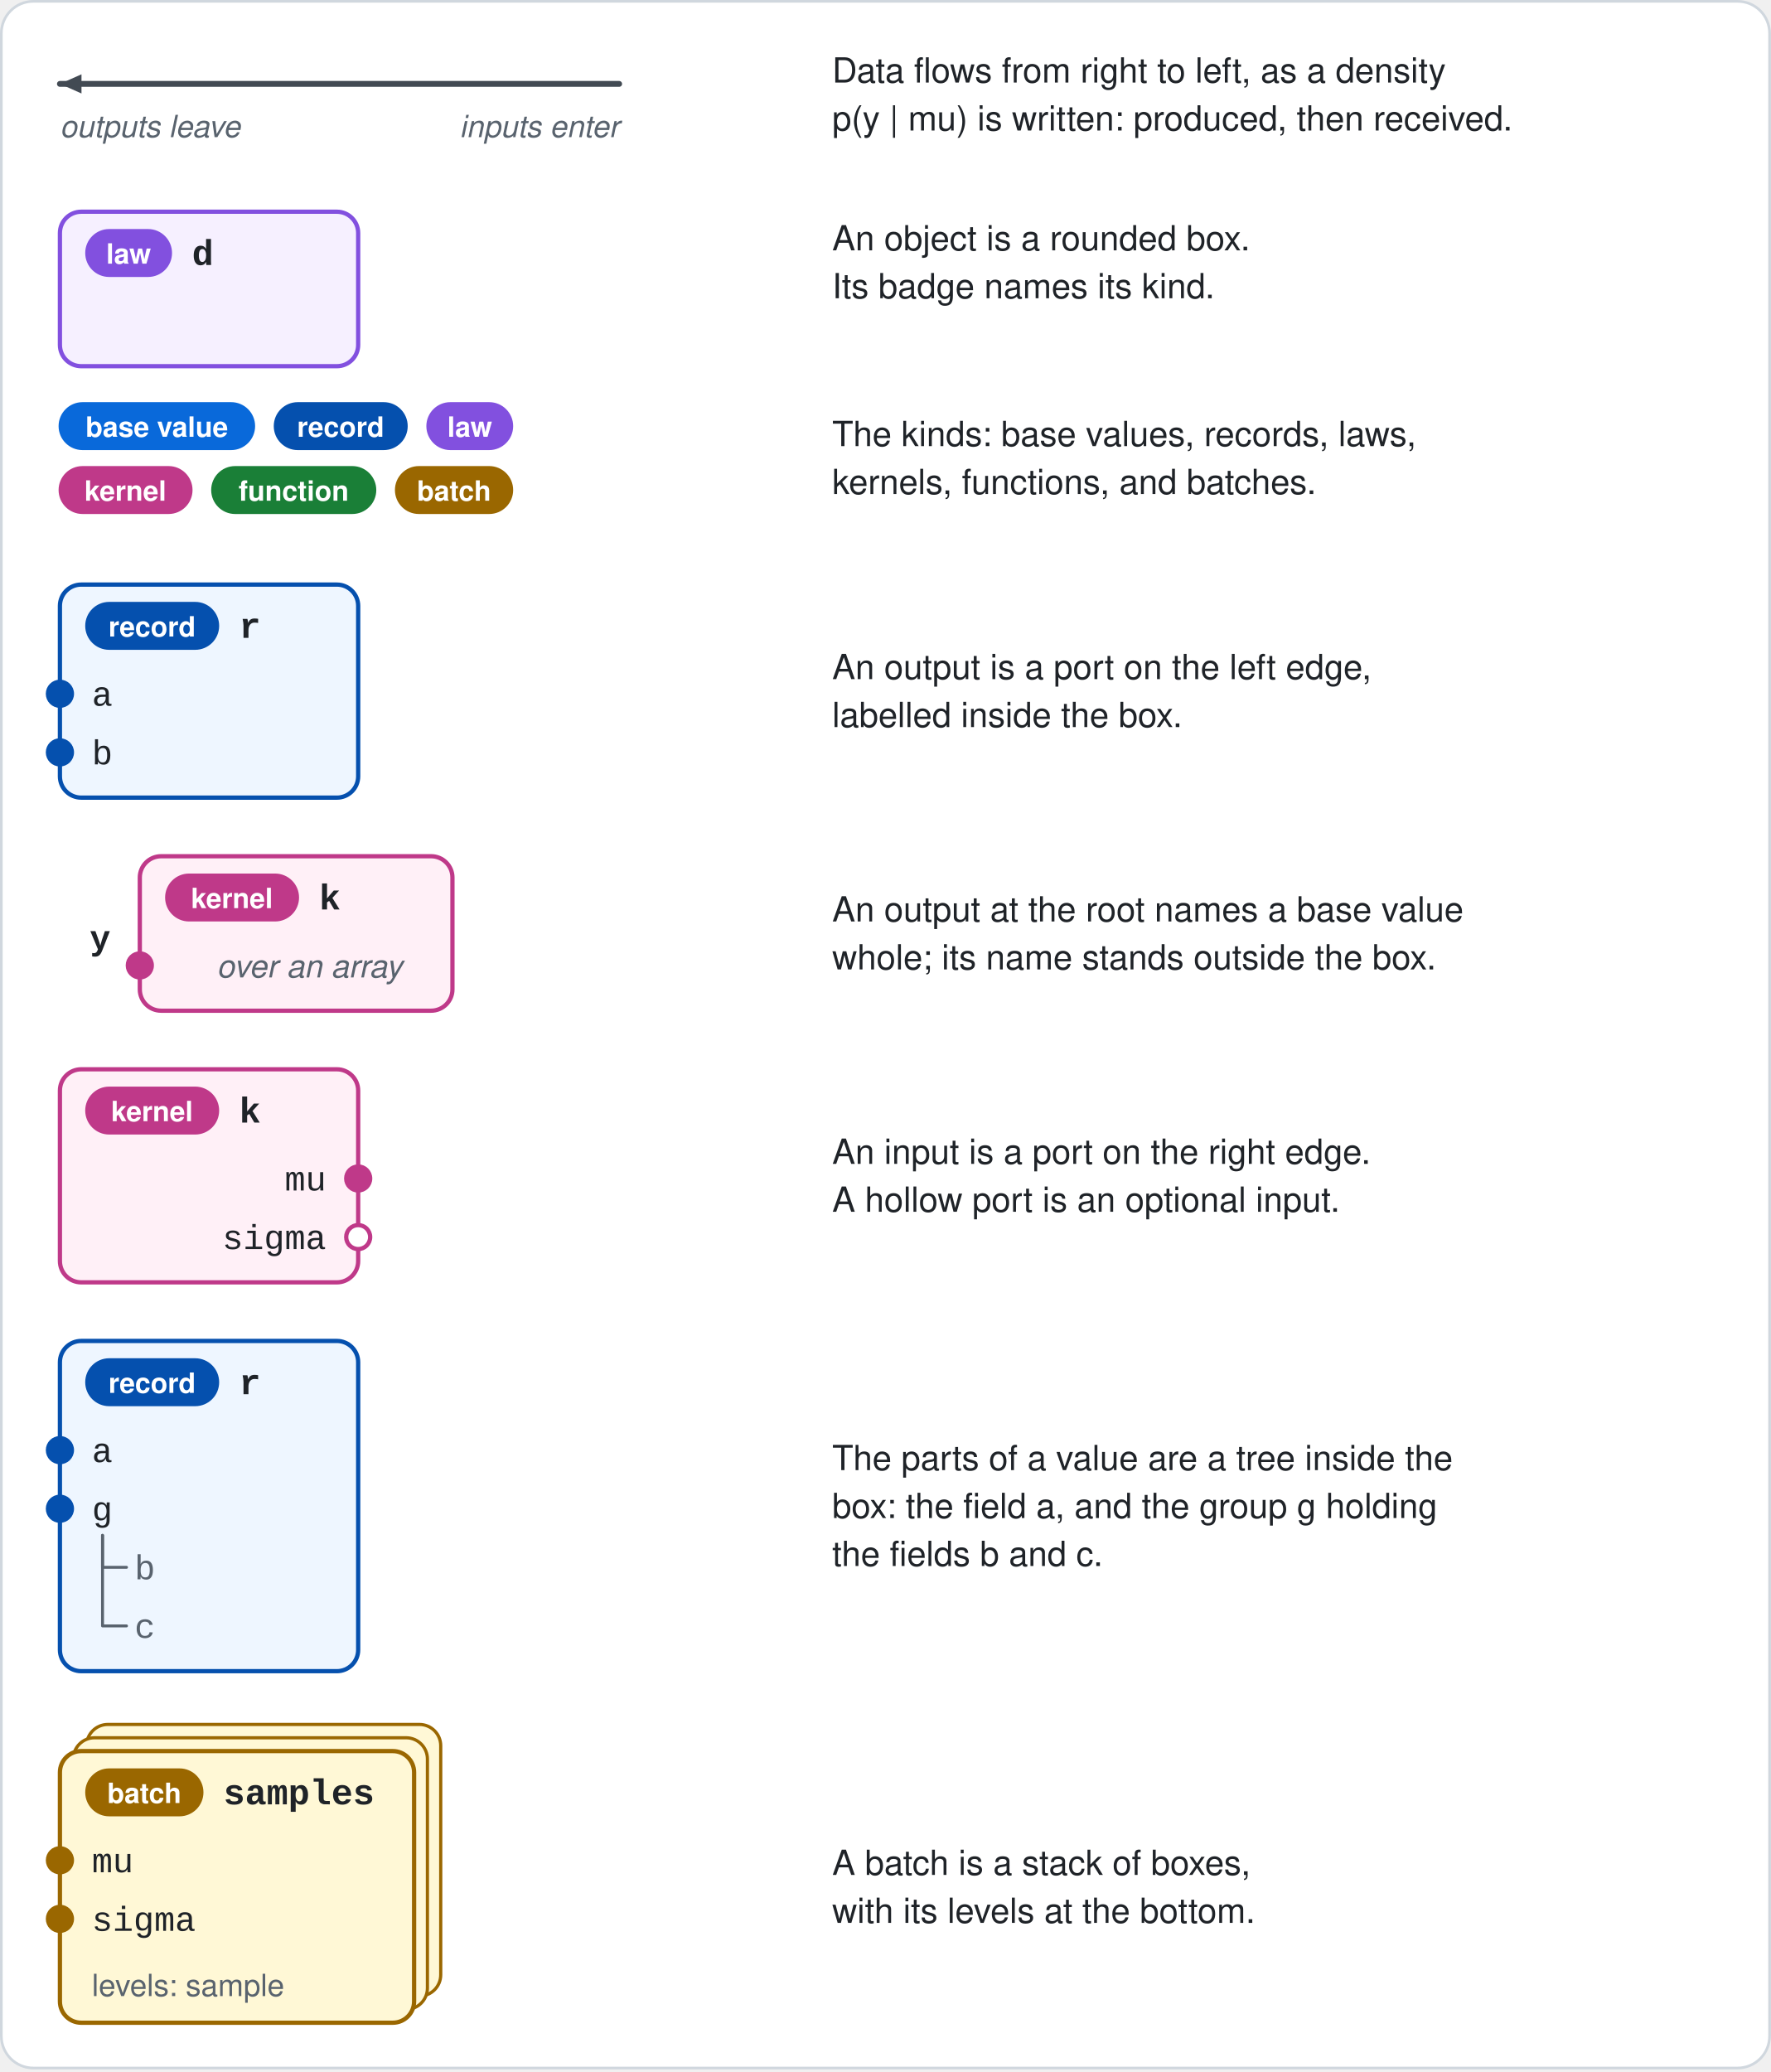
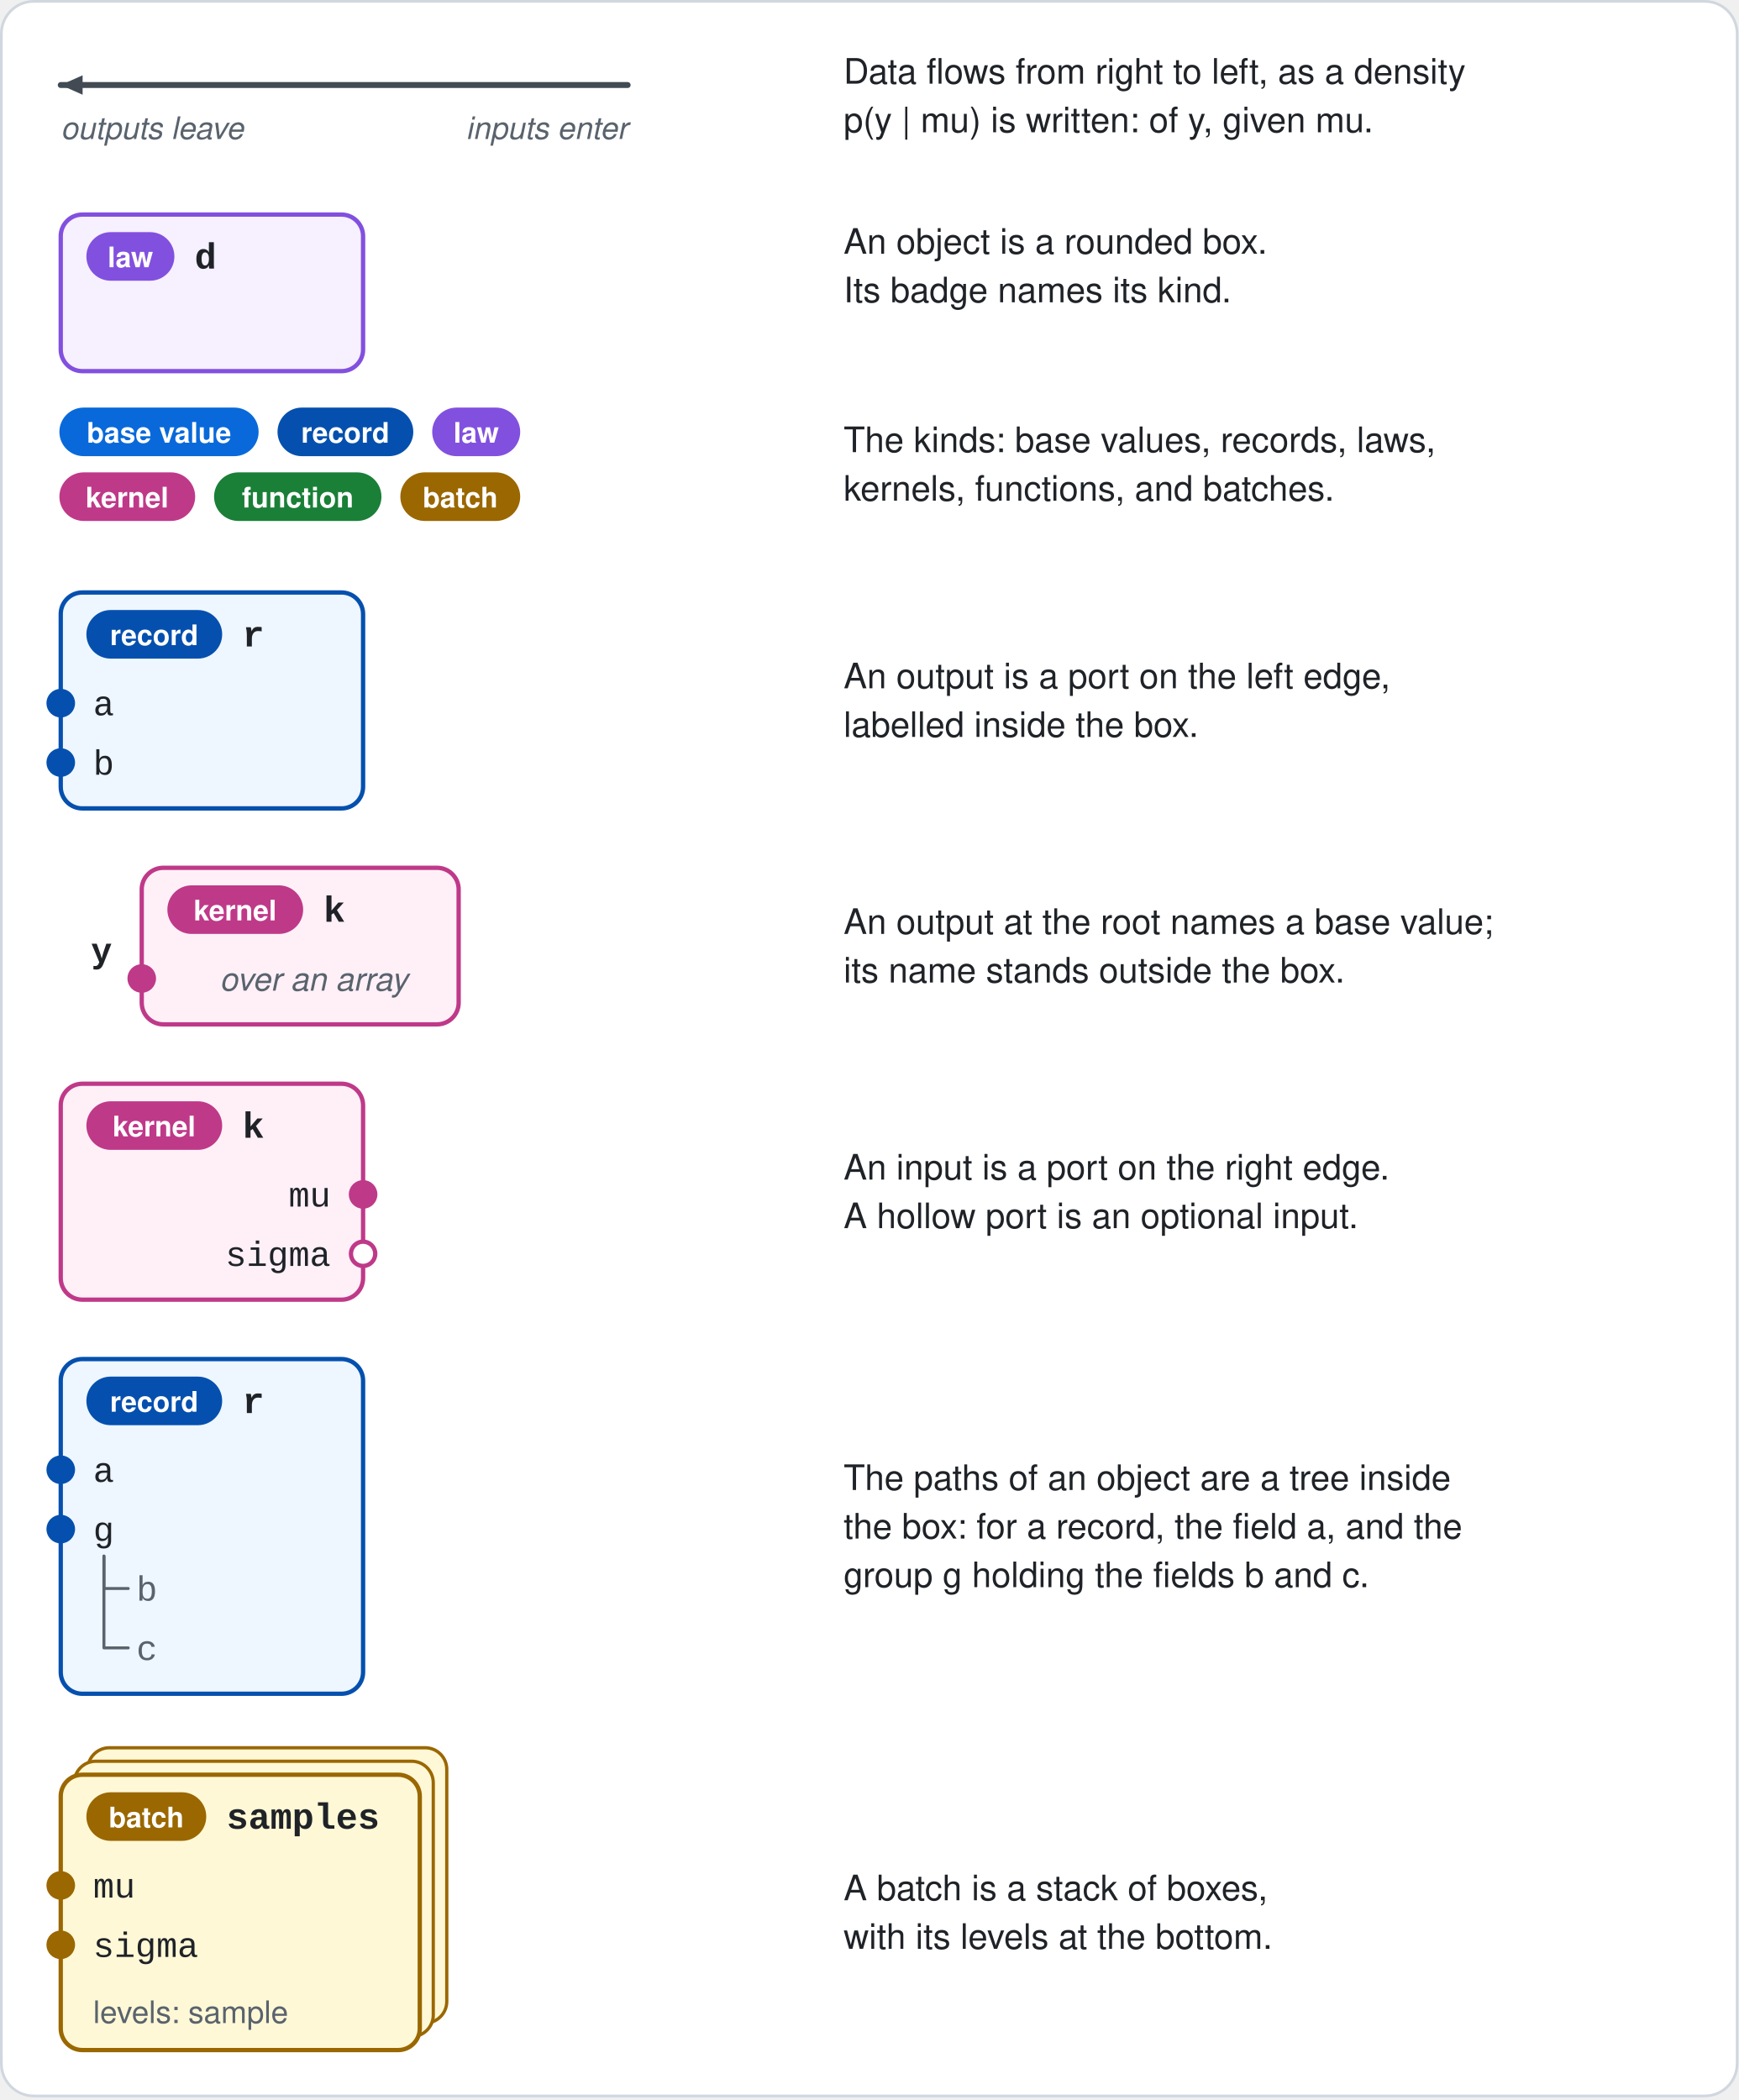
- <svg xmlns="http://www.w3.org/2000/svg" width="665" height="778" viewBox="0 0 665 778" role="img">
+ <svg xmlns="http://www.w3.org/2000/svg" width="644" height="778" viewBox="0 0 644 778" role="img">
  <defs>
    <marker id="arrow" viewBox="0 0 10 10" refX="9" refY="5" markerWidth="9" markerHeight="9" markerUnits="userSpaceOnUse" orient="auto-start-reverse">
      <path d="M 0 1 L 9 5 L 0 9 z" fill="#424a53" />
    </marker>
    <marker id="arrow-fault" viewBox="0 0 10 10" refX="9" refY="5" markerWidth="9" markerHeight="9" markerUnits="userSpaceOnUse" orient="auto-start-reverse">
      <path d="M 0 1 L 9 5 L 0 9 z" fill="#cf222e" />
    </marker>
  </defs>
-   <rect x="0.5" y="0.5" width="664" height="776" rx="12" fill="#ffffff" stroke="#d0d7de" />
+   <rect x="0.5" y="0.5" width="643" height="776" rx="12" fill="#ffffff" stroke="#d0d7de" />
  <g transform="translate(-17.5,15.5)">
    <path d="M 250.0,16.0 L 40.0,16.0" fill="none" stroke="#424a53" stroke-width="2.2" stroke-linejoin="round" stroke-linecap="round" marker-end="url(#arrow)" />
    <text x="250.0" y="36.0" font-family="-apple-system, BlinkMacSystemFont, 'Segoe UI', Helvetica, Arial, sans-serif" font-size="11.5" font-weight="normal" fill="#59636e" text-anchor="end" font-style="italic">inputs enter</text>
    <text x="40.0" y="36.0" font-family="-apple-system, BlinkMacSystemFont, 'Segoe UI', Helvetica, Arial, sans-serif" font-size="11.5" font-weight="normal" fill="#59636e" text-anchor="start" font-style="italic">outputs leave</text>
    <text x="330.0" y="15.5" font-family="-apple-system, BlinkMacSystemFont, 'Segoe UI', Helvetica, Arial, sans-serif" font-size="13" font-weight="normal" fill="#1f2328" text-anchor="start">Data flows from right to left, as a density</text>
-     <text x="330.0" y="33.5" font-family="-apple-system, BlinkMacSystemFont, 'Segoe UI', Helvetica, Arial, sans-serif" font-size="13" font-weight="normal" fill="#1f2328" text-anchor="start">p(y | mu) is written: produced, then received.</text>
+     <text x="330.0" y="33.5" font-family="-apple-system, BlinkMacSystemFont, 'Segoe UI', Helvetica, Arial, sans-serif" font-size="13" font-weight="normal" fill="#1f2328" text-anchor="start">p(y | mu) is written: of y, given mu.</text>
    <rect x="40.0" y="64.0" width="112.0" height="58.0" rx="8" fill="#f6f0ff" stroke="#8250df" stroke-width="1.6" />
    <rect x="50.0" y="71.0" width="31.6" height="17.0" rx="8.5" fill="#8250df" stroke="#8250df" stroke-width="1" />
    <text x="65.8" y="83.5" font-family="-apple-system, BlinkMacSystemFont, 'Segoe UI', Helvetica, Arial, sans-serif" font-size="10.5" font-weight="bold" fill="#ffffff" text-anchor="middle">law</text>
    <text x="89.6" y="84.0" font-family="ui-monospace, SFMono-Regular, Menlo, Consolas, 'Liberation Mono', monospace" font-size="13.5" font-weight="bold" fill="#1f2328" text-anchor="start">d</text>
    <text x="330.0" y="78.5" font-family="-apple-system, BlinkMacSystemFont, 'Segoe UI', Helvetica, Arial, sans-serif" font-size="13" font-weight="normal" fill="#1f2328" text-anchor="start">An object is a rounded box.</text>
    <text x="330.0" y="96.5" font-family="-apple-system, BlinkMacSystemFont, 'Segoe UI', Helvetica, Arial, sans-serif" font-size="13" font-weight="normal" fill="#1f2328" text-anchor="start">Its badge names its kind.</text>
    <rect x="40.0" y="136.0" width="72.8" height="17.0" rx="8.5" fill="#0969da" stroke="#0969da" stroke-width="1" />
    <text x="76.4" y="148.5" font-family="-apple-system, BlinkMacSystemFont, 'Segoe UI', Helvetica, Arial, sans-serif" font-size="10.5" font-weight="bold" fill="#ffffff" text-anchor="middle">base value</text>
    <rect x="120.8" y="136.0" width="49.3" height="17.0" rx="8.5" fill="#0550ae" stroke="#0550ae" stroke-width="1" />
    <text x="145.4" y="148.5" font-family="-apple-system, BlinkMacSystemFont, 'Segoe UI', Helvetica, Arial, sans-serif" font-size="10.5" font-weight="bold" fill="#ffffff" text-anchor="middle">record</text>
    <rect x="178.1" y="136.0" width="31.6" height="17.0" rx="8.5" fill="#8250df" stroke="#8250df" stroke-width="1" />
    <text x="193.9" y="148.5" font-family="-apple-system, BlinkMacSystemFont, 'Segoe UI', Helvetica, Arial, sans-serif" font-size="10.5" font-weight="bold" fill="#ffffff" text-anchor="middle">law</text>
    <rect x="40.0" y="160.0" width="49.3" height="17.0" rx="8.5" fill="#bf3989" stroke="#bf3989" stroke-width="1" />
    <text x="64.6" y="172.5" font-family="-apple-system, BlinkMacSystemFont, 'Segoe UI', Helvetica, Arial, sans-serif" font-size="10.5" font-weight="bold" fill="#ffffff" text-anchor="middle">kernel</text>
    <rect x="97.3" y="160.0" width="61.0" height="17.0" rx="8.5" fill="#1a7f37" stroke="#1a7f37" stroke-width="1" />
    <text x="127.8" y="172.5" font-family="-apple-system, BlinkMacSystemFont, 'Segoe UI', Helvetica, Arial, sans-serif" font-size="10.5" font-weight="bold" fill="#ffffff" text-anchor="middle">function</text>
    <rect x="166.3" y="160.0" width="43.4" height="17.0" rx="8.5" fill="#9a6700" stroke="#9a6700" stroke-width="1" />
    <text x="188.0" y="172.5" font-family="-apple-system, BlinkMacSystemFont, 'Segoe UI', Helvetica, Arial, sans-serif" font-size="10.5" font-weight="bold" fill="#ffffff" text-anchor="middle">batch</text>
    <text x="330.0" y="152.0" font-family="-apple-system, BlinkMacSystemFont, 'Segoe UI', Helvetica, Arial, sans-serif" font-size="13" font-weight="normal" fill="#1f2328" text-anchor="start">The kinds: base values, records, laws,</text>
    <text x="330.0" y="170.0" font-family="-apple-system, BlinkMacSystemFont, 'Segoe UI', Helvetica, Arial, sans-serif" font-size="13" font-weight="normal" fill="#1f2328" text-anchor="start">kernels, functions, and batches.</text>
    <rect x="40.0" y="204.0" width="112.0" height="80.0" rx="8" fill="#eef6ff" stroke="#0550ae" stroke-width="1.6" />
    <rect x="50.0" y="211.0" width="49.3" height="17.0" rx="8.5" fill="#0550ae" stroke="#0550ae" stroke-width="1" />
    <text x="74.6" y="223.5" font-family="-apple-system, BlinkMacSystemFont, 'Segoe UI', Helvetica, Arial, sans-serif" font-size="10.5" font-weight="bold" fill="#ffffff" text-anchor="middle">record</text>
    <text x="107.3" y="224.0" font-family="ui-monospace, SFMono-Regular, Menlo, Consolas, 'Liberation Mono', monospace" font-size="13.5" font-weight="bold" fill="#1f2328" text-anchor="start">r</text>
    <text x="52.0" y="249.5" font-family="ui-monospace, SFMono-Regular, Menlo, Consolas, 'Liberation Mono', monospace" font-size="13" font-weight="normal" fill="#1f2328" text-anchor="start">a</text>
    <text x="52.0" y="271.5" font-family="ui-monospace, SFMono-Regular, Menlo, Consolas, 'Liberation Mono', monospace" font-size="13" font-weight="normal" fill="#1f2328" text-anchor="start">b</text>
    <circle cx="40.0" cy="245.0" r="4.5" fill="#0550ae" stroke="#0550ae" stroke-width="1.6" />
    <circle cx="40.0" cy="267.0" r="4.5" fill="#0550ae" stroke="#0550ae" stroke-width="1.6" />
    <text x="330.0" y="239.5" font-family="-apple-system, BlinkMacSystemFont, 'Segoe UI', Helvetica, Arial, sans-serif" font-size="13" font-weight="normal" fill="#1f2328" text-anchor="start">An output is a port on the left edge,</text>
    <text x="330.0" y="257.5" font-family="-apple-system, BlinkMacSystemFont, 'Segoe UI', Helvetica, Arial, sans-serif" font-size="13" font-weight="normal" fill="#1f2328" text-anchor="start">labelled inside the box.</text>
    <rect x="70.0" y="306.0" width="117.4" height="58.0" rx="8" fill="#fff0f7" stroke="#bf3989" stroke-width="1.6" />
    <rect x="80.0" y="313.0" width="49.3" height="17.0" rx="8.5" fill="#bf3989" stroke="#bf3989" stroke-width="1" />
    <text x="104.6" y="325.5" font-family="-apple-system, BlinkMacSystemFont, 'Segoe UI', Helvetica, Arial, sans-serif" font-size="10.5" font-weight="bold" fill="#ffffff" text-anchor="middle">kernel</text>
    <text x="137.3" y="326.0" font-family="ui-monospace, SFMono-Regular, Menlo, Consolas, 'Liberation Mono', monospace" font-size="13.5" font-weight="bold" fill="#1f2328" text-anchor="start">k</text>
    <text x="59.0" y="341.0" font-family="ui-monospace, SFMono-Regular, Menlo, Consolas, 'Liberation Mono', monospace" font-size="13" font-weight="bold" fill="#1f2328" text-anchor="end">y</text>
    <text x="133.7" y="351.5" font-family="-apple-system, BlinkMacSystemFont, 'Segoe UI', Helvetica, Arial, sans-serif" font-size="12" font-weight="normal" fill="#59636e" text-anchor="middle" font-style="italic">over an array</text>
    <circle cx="70.0" cy="347.0" r="4.5" fill="#bf3989" stroke="#bf3989" stroke-width="1.6" />
-     <text x="330.0" y="330.5" font-family="-apple-system, BlinkMacSystemFont, 'Segoe UI', Helvetica, Arial, sans-serif" font-size="13" font-weight="normal" fill="#1f2328" text-anchor="start">An output at the root names a base value</text>
-     <text x="330.0" y="348.5" font-family="-apple-system, BlinkMacSystemFont, 'Segoe UI', Helvetica, Arial, sans-serif" font-size="13" font-weight="normal" fill="#1f2328" text-anchor="start">whole; its name stands outside the box.</text>
+     <text x="330.0" y="330.5" font-family="-apple-system, BlinkMacSystemFont, 'Segoe UI', Helvetica, Arial, sans-serif" font-size="13" font-weight="normal" fill="#1f2328" text-anchor="start">An output at the root names a base value;</text>
+     <text x="330.0" y="348.5" font-family="-apple-system, BlinkMacSystemFont, 'Segoe UI', Helvetica, Arial, sans-serif" font-size="13" font-weight="normal" fill="#1f2328" text-anchor="start">its name stands outside the box.</text>
    <rect x="40.0" y="386.0" width="112.0" height="80.0" rx="8" fill="#fff0f7" stroke="#bf3989" stroke-width="1.6" />
    <rect x="50.0" y="393.0" width="49.3" height="17.0" rx="8.5" fill="#bf3989" stroke="#bf3989" stroke-width="1" />
    <text x="74.6" y="405.5" font-family="-apple-system, BlinkMacSystemFont, 'Segoe UI', Helvetica, Arial, sans-serif" font-size="10.5" font-weight="bold" fill="#ffffff" text-anchor="middle">kernel</text>
    <text x="107.3" y="406.0" font-family="ui-monospace, SFMono-Regular, Menlo, Consolas, 'Liberation Mono', monospace" font-size="13.5" font-weight="bold" fill="#1f2328" text-anchor="start">k</text>
    <text x="140.0" y="431.5" font-family="ui-monospace, SFMono-Regular, Menlo, Consolas, 'Liberation Mono', monospace" font-size="13" font-weight="normal" fill="#1f2328" text-anchor="end">mu</text>
    <text x="140.0" y="453.5" font-family="ui-monospace, SFMono-Regular, Menlo, Consolas, 'Liberation Mono', monospace" font-size="13" font-weight="normal" fill="#1f2328" text-anchor="end">sigma</text>
    <circle cx="152.0" cy="427.0" r="4.5" fill="#bf3989" stroke="#bf3989" stroke-width="1.6" />
    <circle cx="152.0" cy="449.0" r="4.5" fill="#ffffff" stroke="#bf3989" stroke-width="1.6" />
    <text x="330.0" y="421.5" font-family="-apple-system, BlinkMacSystemFont, 'Segoe UI', Helvetica, Arial, sans-serif" font-size="13" font-weight="normal" fill="#1f2328" text-anchor="start">An input is a port on the right edge.</text>
    <text x="330.0" y="439.5" font-family="-apple-system, BlinkMacSystemFont, 'Segoe UI', Helvetica, Arial, sans-serif" font-size="13" font-weight="normal" fill="#1f2328" text-anchor="start">A hollow port is an optional input.</text>
    <rect x="40.0" y="488.0" width="112.0" height="124.0" rx="8" fill="#eef6ff" stroke="#0550ae" stroke-width="1.6" />
    <rect x="50.0" y="495.0" width="49.3" height="17.0" rx="8.5" fill="#0550ae" stroke="#0550ae" stroke-width="1" />
    <text x="74.6" y="507.5" font-family="-apple-system, BlinkMacSystemFont, 'Segoe UI', Helvetica, Arial, sans-serif" font-size="10.5" font-weight="bold" fill="#ffffff" text-anchor="middle">record</text>
    <text x="107.3" y="508.0" font-family="ui-monospace, SFMono-Regular, Menlo, Consolas, 'Liberation Mono', monospace" font-size="13.5" font-weight="bold" fill="#1f2328" text-anchor="start">r</text>
    <text x="52.0" y="533.5" font-family="ui-monospace, SFMono-Regular, Menlo, Consolas, 'Liberation Mono', monospace" font-size="13" font-weight="normal" fill="#1f2328" text-anchor="start">a</text>
    <text x="52.0" y="555.5" font-family="ui-monospace, SFMono-Regular, Menlo, Consolas, 'Liberation Mono', monospace" font-size="13" font-weight="normal" fill="#1f2328" text-anchor="start">g</text>
    <text x="68.0" y="577.5" font-family="ui-monospace, SFMono-Regular, Menlo, Consolas, 'Liberation Mono', monospace" font-size="13" font-weight="normal" fill="#59636e" text-anchor="start">b</text>
    <text x="68.0" y="599.5" font-family="ui-monospace, SFMono-Regular, Menlo, Consolas, 'Liberation Mono', monospace" font-size="13" font-weight="normal" fill="#59636e" text-anchor="start">c</text>
    <path d="M 56.0,561.0 L 56.0,573.0 L 65.0,573.0" fill="none" stroke="#59636e" stroke-width="1.1" stroke-linejoin="round" stroke-linecap="round" />
    <path d="M 56.0,561.0 L 56.0,595.0 L 65.0,595.0" fill="none" stroke="#59636e" stroke-width="1.1" stroke-linejoin="round" stroke-linecap="round" />
    <circle cx="40.0" cy="529.0" r="4.5" fill="#0550ae" stroke="#0550ae" stroke-width="1.6" />
    <circle cx="40.0" cy="551.0" r="4.5" fill="#0550ae" stroke="#0550ae" stroke-width="1.6" />
-     <text x="330.0" y="536.5" font-family="-apple-system, BlinkMacSystemFont, 'Segoe UI', Helvetica, Arial, sans-serif" font-size="13" font-weight="normal" fill="#1f2328" text-anchor="start">The parts of a value are a tree inside the</text>
-     <text x="330.0" y="554.5" font-family="-apple-system, BlinkMacSystemFont, 'Segoe UI', Helvetica, Arial, sans-serif" font-size="13" font-weight="normal" fill="#1f2328" text-anchor="start">box: the field a, and the group g holding</text>
-     <text x="330.0" y="572.5" font-family="-apple-system, BlinkMacSystemFont, 'Segoe UI', Helvetica, Arial, sans-serif" font-size="13" font-weight="normal" fill="#1f2328" text-anchor="start">the fields b and c.</text>
+     <text x="330.0" y="536.5" font-family="-apple-system, BlinkMacSystemFont, 'Segoe UI', Helvetica, Arial, sans-serif" font-size="13" font-weight="normal" fill="#1f2328" text-anchor="start">The paths of an object are a tree inside</text>
+     <text x="330.0" y="554.5" font-family="-apple-system, BlinkMacSystemFont, 'Segoe UI', Helvetica, Arial, sans-serif" font-size="13" font-weight="normal" fill="#1f2328" text-anchor="start">the box: for a record, the field a, and the</text>
+     <text x="330.0" y="572.5" font-family="-apple-system, BlinkMacSystemFont, 'Segoe UI', Helvetica, Arial, sans-serif" font-size="13" font-weight="normal" fill="#1f2328" text-anchor="start">group g holding the fields b and c.</text>
    <rect x="50.0" y="632.0" width="133.0" height="102.0" rx="8" fill="#fff8d6" stroke="#9a6700" stroke-width="1.2" />
    <rect x="45.0" y="637.0" width="133.0" height="102.0" rx="8" fill="#fff8d6" stroke="#9a6700" stroke-width="1.2" />
    <rect x="40.0" y="642.0" width="133.0" height="102.0" rx="8" fill="#fff8d6" stroke="#9a6700" stroke-width="1.6" />
    <rect x="50.0" y="649.0" width="43.4" height="17.0" rx="8.5" fill="#9a6700" stroke="#9a6700" stroke-width="1" />
    <text x="71.7" y="661.5" font-family="-apple-system, BlinkMacSystemFont, 'Segoe UI', Helvetica, Arial, sans-serif" font-size="10.5" font-weight="bold" fill="#ffffff" text-anchor="middle">batch</text>
    <text x="101.4" y="662.0" font-family="ui-monospace, SFMono-Regular, Menlo, Consolas, 'Liberation Mono', monospace" font-size="13.5" font-weight="bold" fill="#1f2328" text-anchor="start">samples</text>
    <text x="52.0" y="687.5" font-family="ui-monospace, SFMono-Regular, Menlo, Consolas, 'Liberation Mono', monospace" font-size="13" font-weight="normal" fill="#1f2328" text-anchor="start">mu</text>
    <text x="52.0" y="709.5" font-family="ui-monospace, SFMono-Regular, Menlo, Consolas, 'Liberation Mono', monospace" font-size="13" font-weight="normal" fill="#1f2328" text-anchor="start">sigma</text>
    <text x="52.0" y="734.0" font-family="-apple-system, BlinkMacSystemFont, 'Segoe UI', Helvetica, Arial, sans-serif" font-size="11.5" font-weight="normal" fill="#59636e" text-anchor="start">levels: sample</text>
    <circle cx="40.0" cy="683.0" r="4.5" fill="#9a6700" stroke="#9a6700" stroke-width="1.6" />
    <circle cx="40.0" cy="705.0" r="4.5" fill="#9a6700" stroke="#9a6700" stroke-width="1.6" />
    <text x="330.0" y="688.5" font-family="-apple-system, BlinkMacSystemFont, 'Segoe UI', Helvetica, Arial, sans-serif" font-size="13" font-weight="normal" fill="#1f2328" text-anchor="start">A batch is a stack of boxes,</text>
    <text x="330.0" y="706.5" font-family="-apple-system, BlinkMacSystemFont, 'Segoe UI', Helvetica, Arial, sans-serif" font-size="13" font-weight="normal" fill="#1f2328" text-anchor="start">with its levels at the bottom.</text>
  </g>
</svg>
